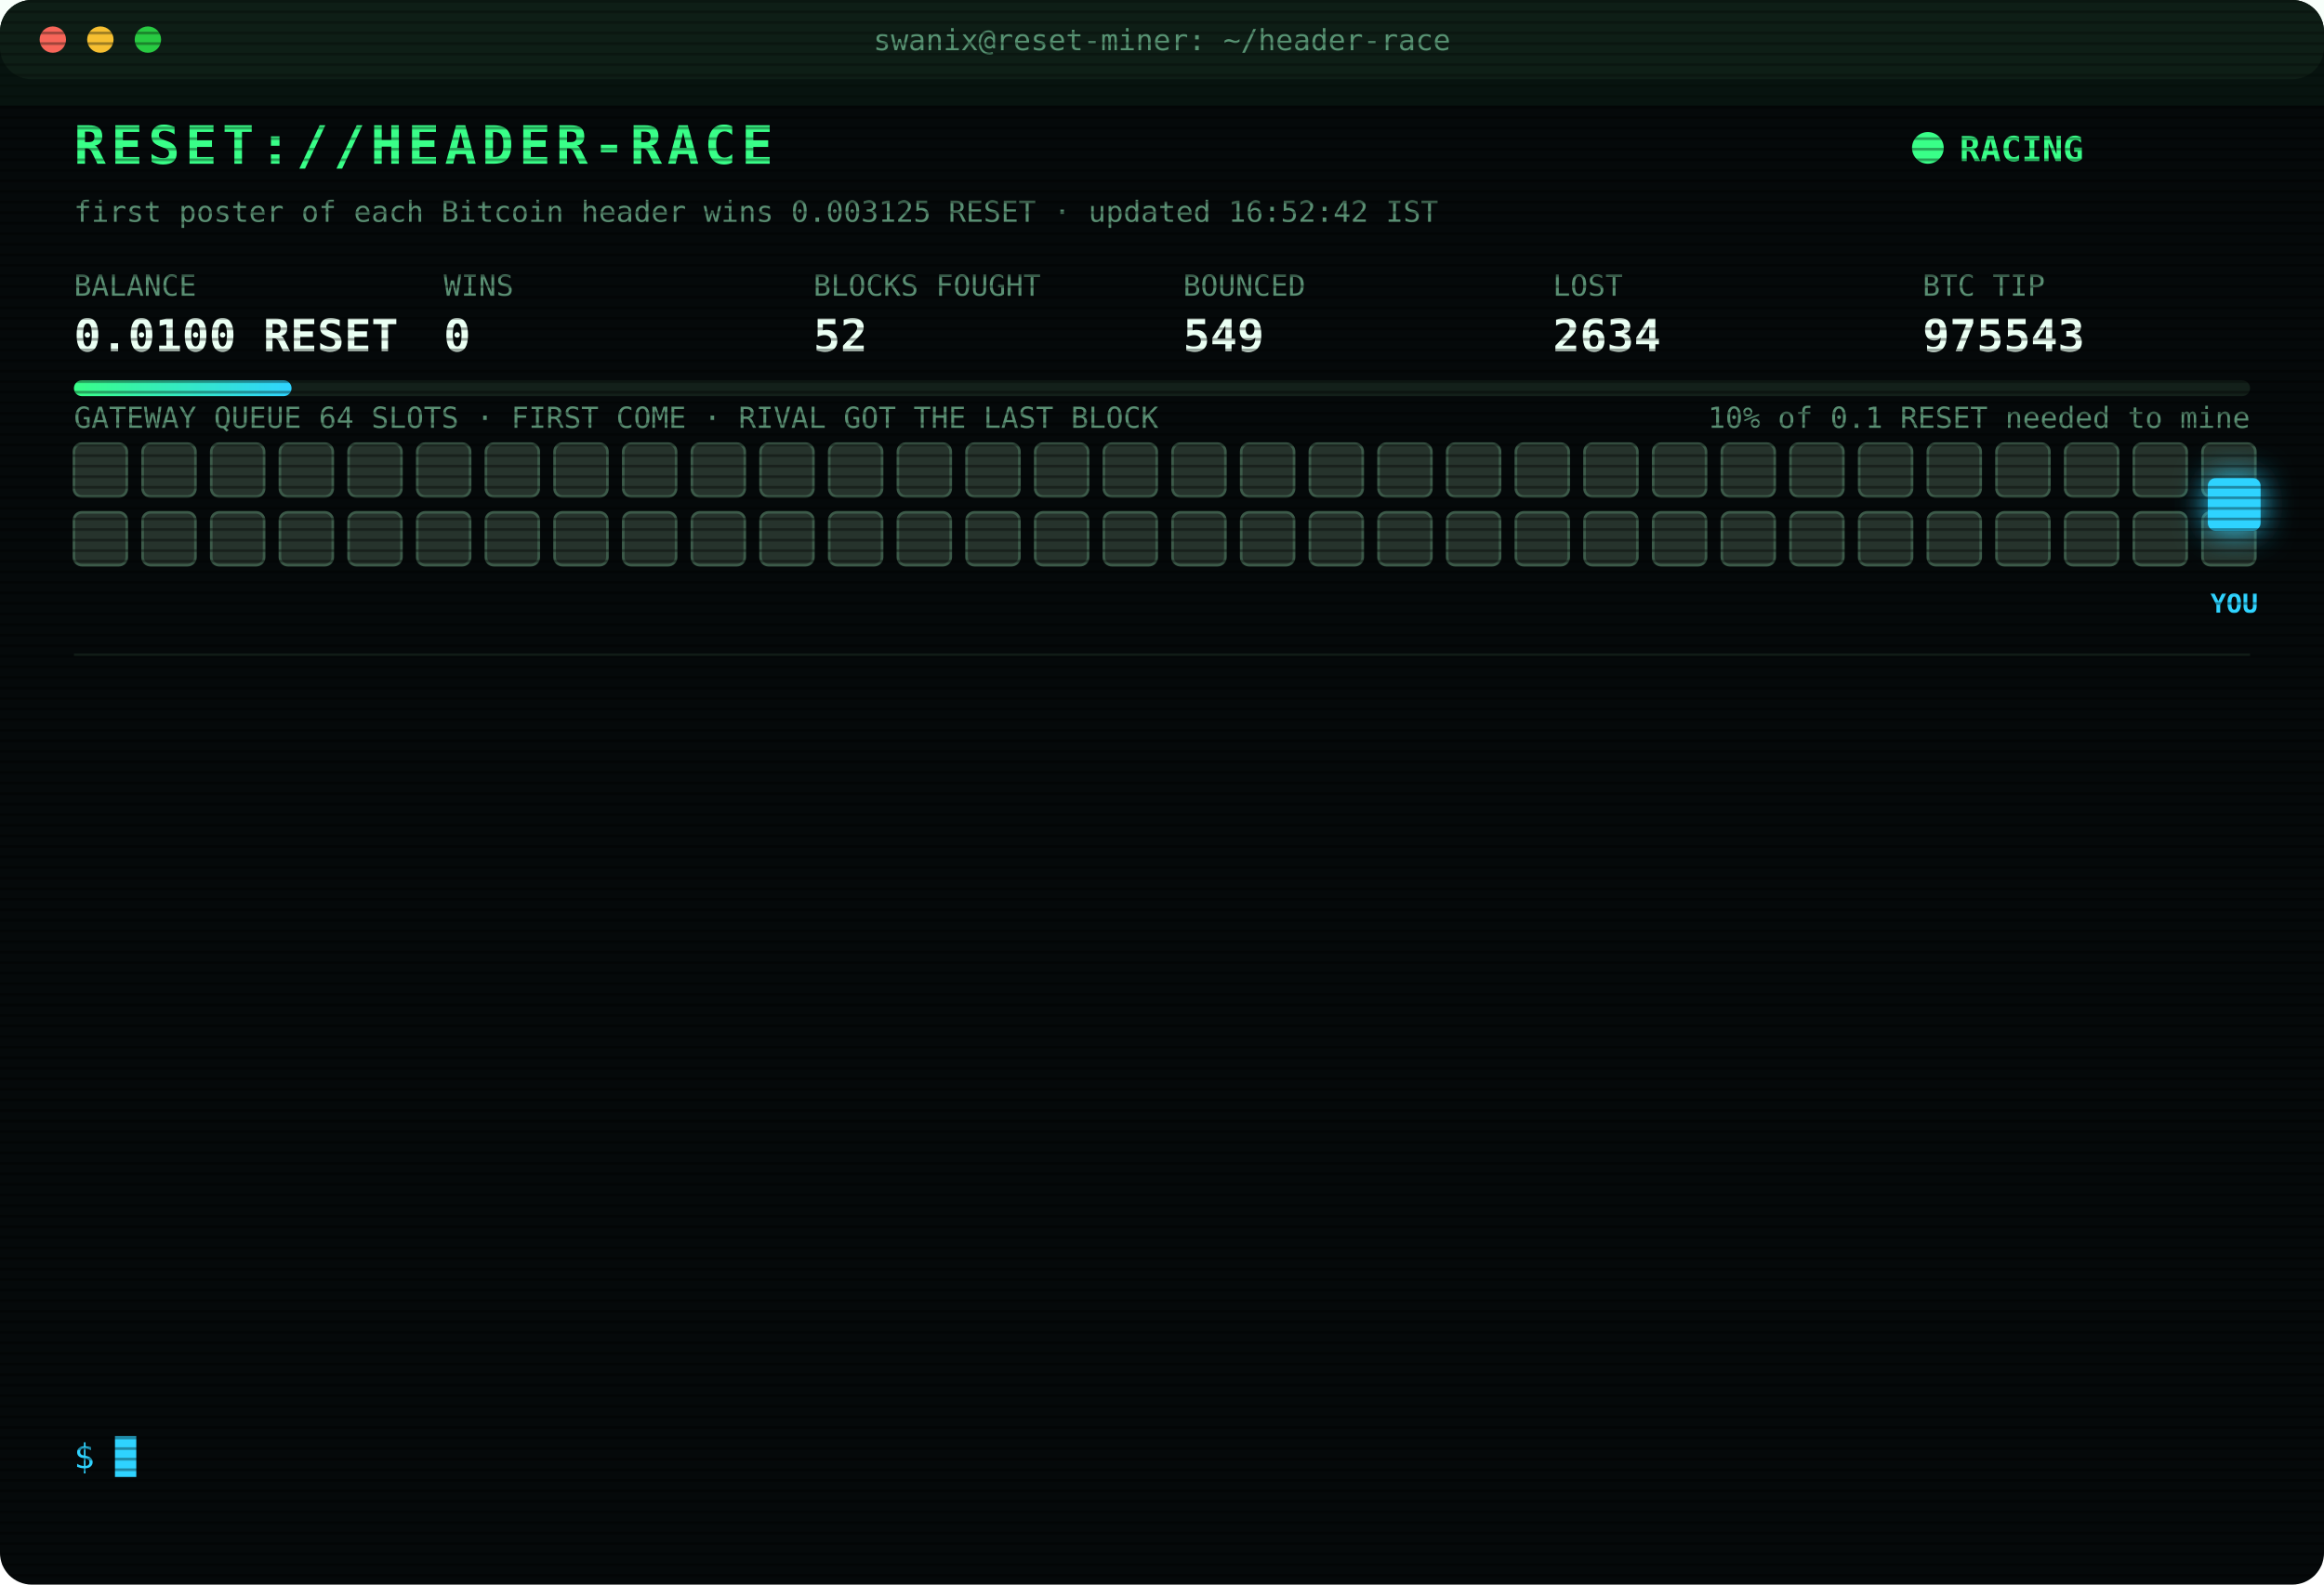
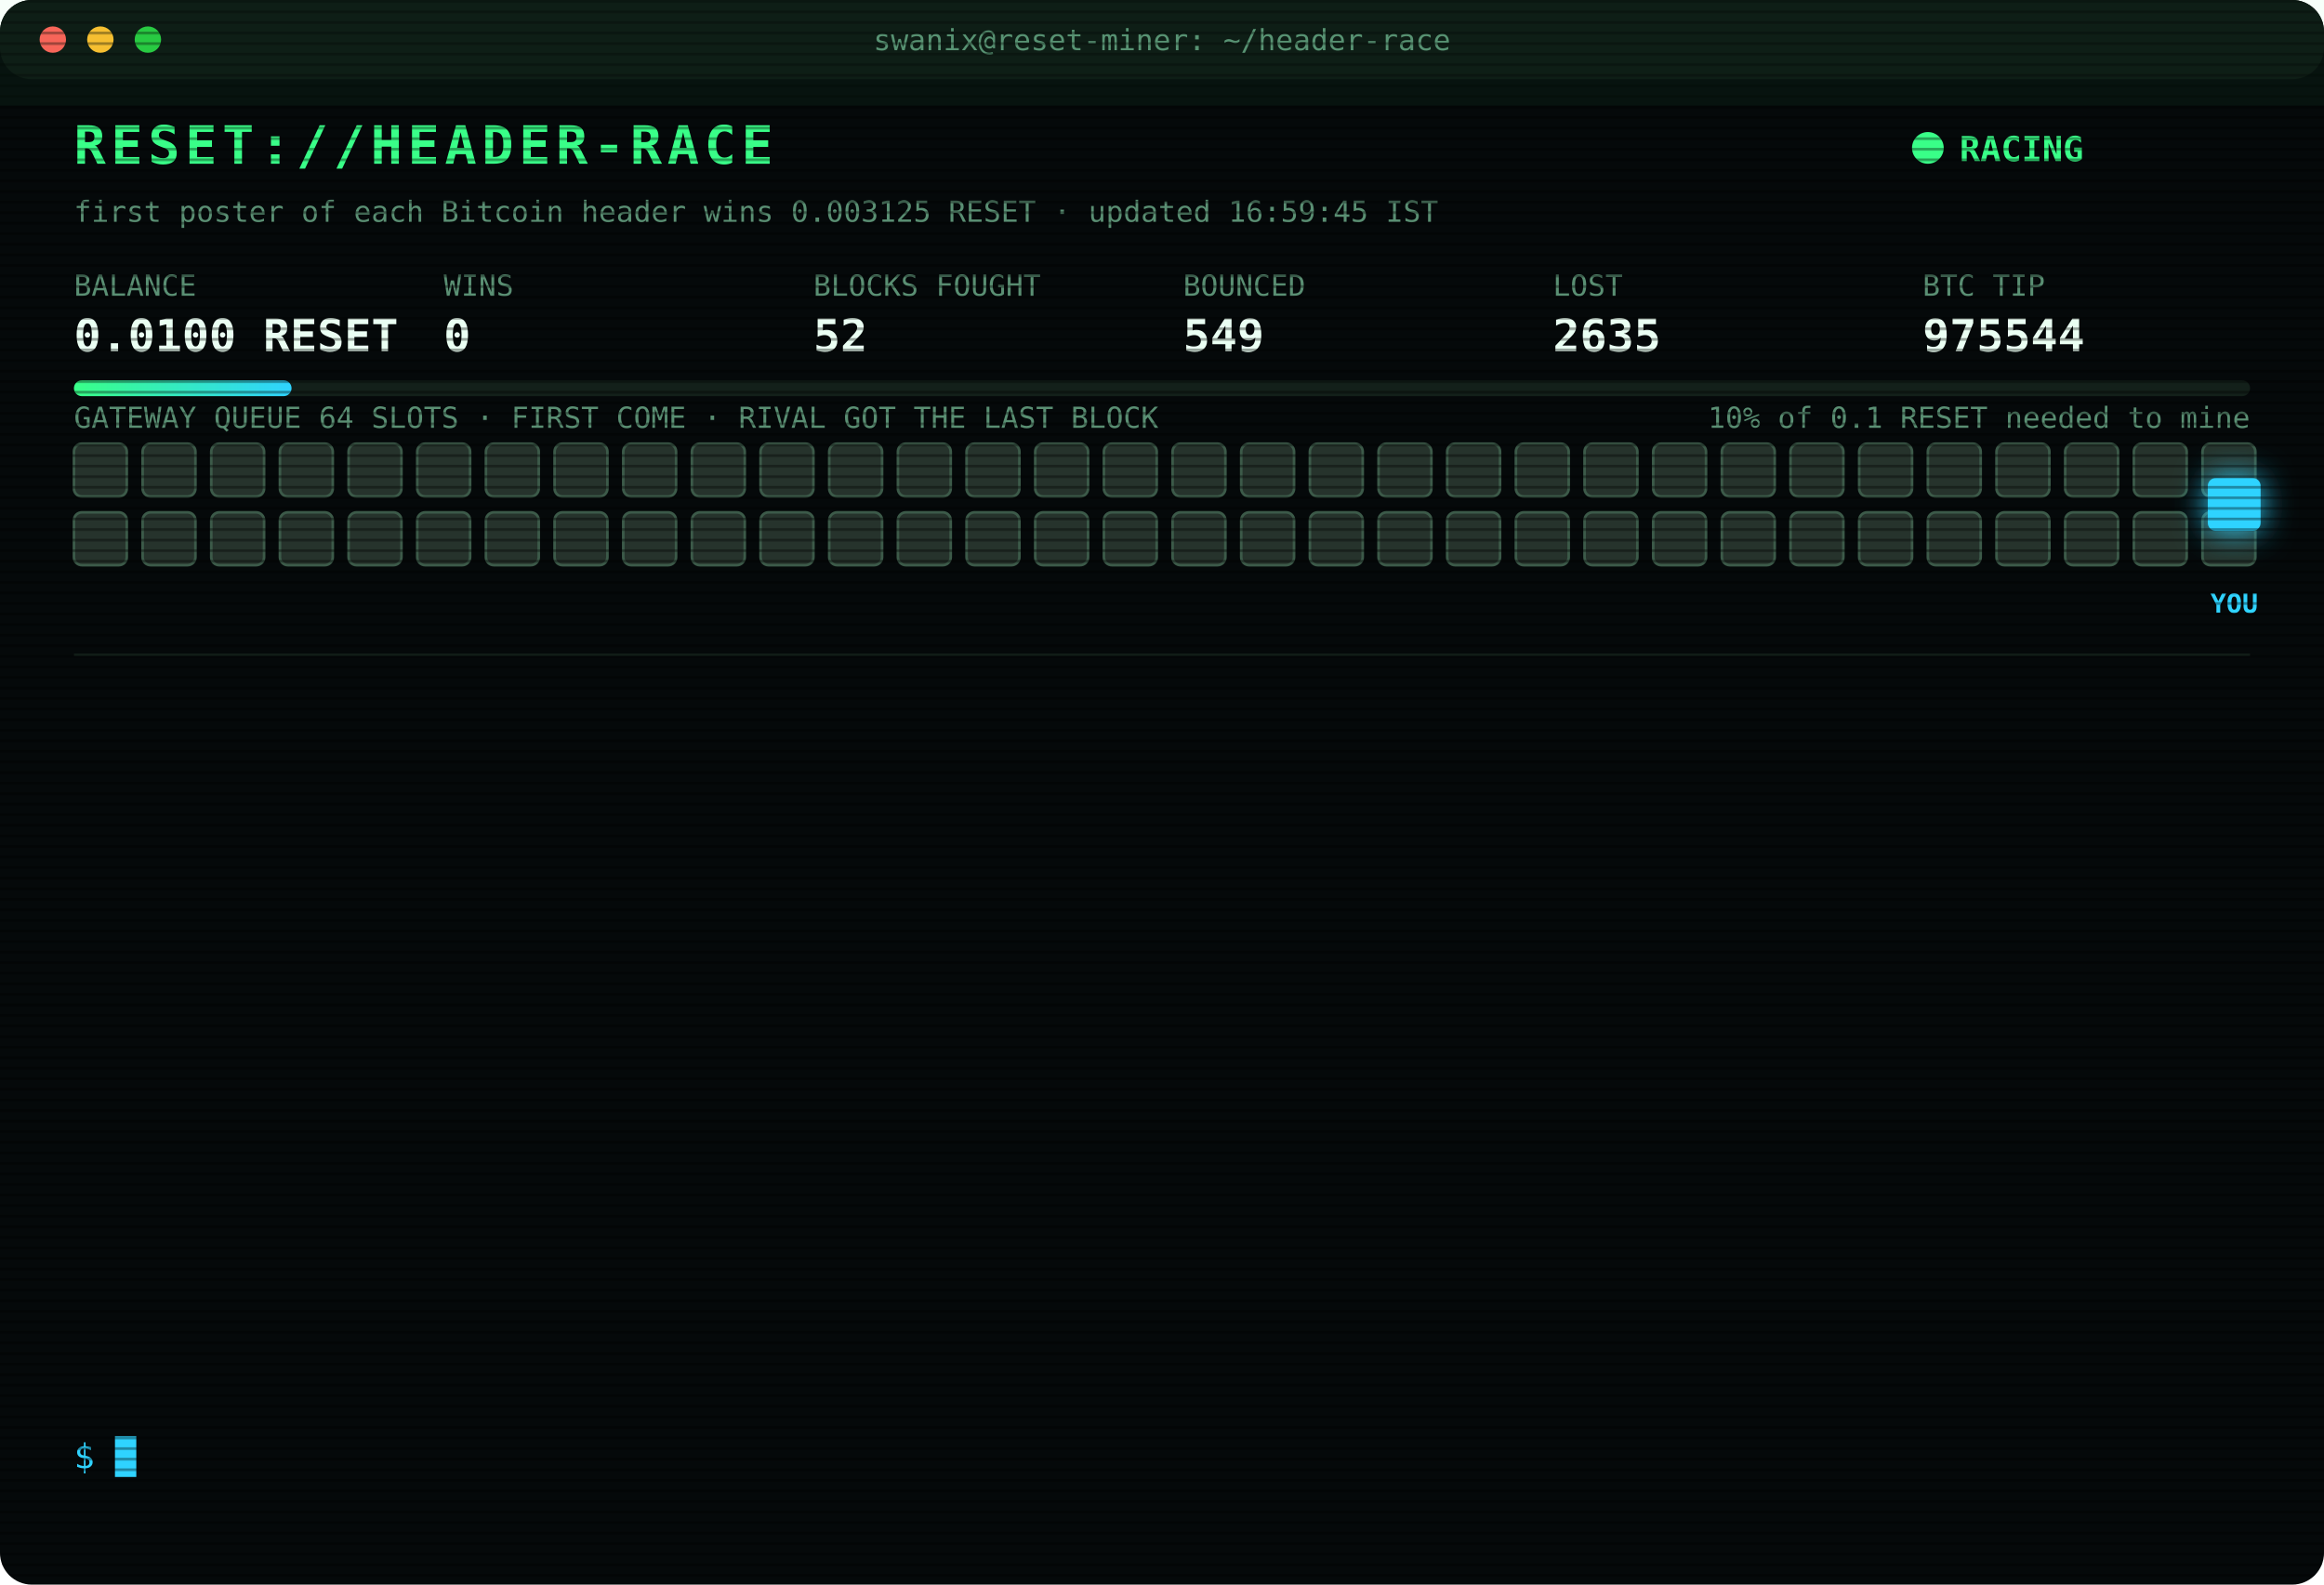
<svg xmlns="http://www.w3.org/2000/svg" width="880" height="600" viewBox="0 0 880 600" font-family="ui-monospace,SFMono-Regular,Menlo,Consolas,monospace">
  <style>
text{font-size:13px;fill:#7CFFB2}
.title{font-size:20px;font-weight:700;fill:#39FF88;letter-spacing:2px;animation:glitch 3s infinite steps(1)}
.sub{fill:#2fd3ff}.k{fill:#5a8f73;font-size:11px}.v{font-size:17px;font-weight:700;fill:#eafff3}
.ts{fill:#3f6b56}.boot{fill:#2fd3ff}.dim{fill:#5a8f73}.bad{fill:#ff4d6d}.warn{fill:#ffd23f}.mag{fill:#ff5cf0}.win{fill:#39FF88;font-weight:700}
.tag{font-size:10px;fill:#2fd3ff;font-weight:700}
.rival{fill:#26332c;stroke:#3c5a49;animation:jam 1.2s infinite alternate}
.idle{fill:#141c18;stroke:#22302a;animation:breathe 4s infinite}
.me{fill:#2fd3ff;filter:drop-shadow(0 0 6px #2fd3ff)}
.hover{animation:nudge 1.1s infinite ease-in-out}.bounce{animation:kick 1.4s infinite}
.ln{opacity:0;animation:in .4s forwards}
.cur{animation:blink 1s infinite steps(1)}
.scan{animation:scan 6s infinite linear}
.led{animation:blink 1.4s infinite}
@keyframes in{from{opacity:0;transform:translateX(-6px)}to{opacity:1;transform:none}}
@keyframes blink{50%{opacity:0}}
@keyframes jam{to{fill:#33463b}}
@keyframes breathe{50%{opacity:.4}}
@keyframes nudge{50%{transform:translateX(-10px)}}
@keyframes kick{0%,100%{transform:none}30%{transform:translateX(-14px)}55%{transform:translateX(10px) translateY(-6px)}}
@keyframes glitch{0%,92%{transform:none}93%{transform:translateX(2px);fill:#ff4d6d}95%{transform:translateX(-2px);fill:#2fd3ff}97%{transform:none}}
@keyframes scan{from{transform:translateY(-40px)}to{transform:translateY(600px)}}
</style>
  <defs>
    <pattern id="sl" width="4" height="4" patternUnits="userSpaceOnUse">
      <rect width="4" height="1" fill="#000" opacity=".35" />
    </pattern>
    <linearGradient id="bar">
      <stop offset="0" stop-color="#39FF88" />
      <stop offset="1" stop-color="#2fd3ff" />
    </linearGradient>
  </defs>
  <rect width="880" height="600" rx="12" fill="#05090a" />
  <rect width="880" height="30" rx="12" fill="#0d1512" />
  <circle cx="20" cy="15" r="5" fill="#ff5f57" />
  <circle cx="38" cy="15" r="5" fill="#febc2e" />
  <circle cx="56" cy="15" r="5" fill="#28c840" />
  <text x="440" y="19" text-anchor="middle" class="k">swanix@reset-miner: ~/header-race</text>
  <text x="28" y="62" class="title">RESET://HEADER-RACE</text>
  <circle class="led" cx="730" cy="56" r="6" fill="#39FF88" />
  <text x="742" y="61" class="win">RACING</text>
-   <text x="28" y="84" class="k">first poster of each Bitcoin header wins 0.003125 RESET · updated 16:52:42 IST</text>
+   <text x="28" y="84" class="k">first poster of each Bitcoin header wins 0.003125 RESET · updated 16:59:45 IST</text>
  <text x="28" y="112" class="k">BALANCE</text>
  <text x="28" y="133" class="v">0.0100 RESET</text>
  <text x="168" y="112" class="k">WINS</text>
  <text x="168" y="133" class="v">0</text>
  <text x="308" y="112" class="k">BLOCKS FOUGHT</text>
  <text x="308" y="133" class="v">52</text>
  <text x="448" y="112" class="k">BOUNCED</text>
  <text x="448" y="133" class="v">549</text>
  <text x="588" y="112" class="k">LOST</text>
-   <text x="588" y="133" class="v">2634</text>
+   <text x="588" y="133" class="v">2635</text>
  <text x="728" y="112" class="k">BTC TIP</text>
-   <text x="728" y="133" class="v">975543</text>
+   <text x="728" y="133" class="v">975544</text>
  <rect x="28" y="144" width="824" height="6" rx="3" fill="#13201a" />
  <rect x="28" y="144" width="82.4" height="6" rx="3" fill="url(#bar)" />
  <text x="852" y="162" text-anchor="end" class="k">10% of 0.1 RESET needed to mine</text>
  <text x="28" y="162" class="k">GATEWAY QUEUE 64 SLOTS · FIRST COME · RIVAL GOT THE LAST BLOCK</text>
  <rect class="rival" x="28" y="168" width="20" height="20" rx="3" style="animation-delay:0.00s" />
  <rect class="rival" x="54" y="168" width="20" height="20" rx="3" style="animation-delay:0.05s" />
  <rect class="rival" x="80" y="168" width="20" height="20" rx="3" style="animation-delay:0.10s" />
  <rect class="rival" x="106" y="168" width="20" height="20" rx="3" style="animation-delay:0.15s" />
  <rect class="rival" x="132" y="168" width="20" height="20" rx="3" style="animation-delay:0.20s" />
  <rect class="rival" x="158" y="168" width="20" height="20" rx="3" style="animation-delay:0.25s" />
  <rect class="rival" x="184" y="168" width="20" height="20" rx="3" style="animation-delay:0.30s" />
  <rect class="rival" x="210" y="168" width="20" height="20" rx="3" style="animation-delay:0.35s" />
  <rect class="rival" x="236" y="168" width="20" height="20" rx="3" style="animation-delay:0.40s" />
  <rect class="rival" x="262" y="168" width="20" height="20" rx="3" style="animation-delay:0.45s" />
  <rect class="rival" x="288" y="168" width="20" height="20" rx="3" style="animation-delay:0.50s" />
  <rect class="rival" x="314" y="168" width="20" height="20" rx="3" style="animation-delay:0.55s" />
  <rect class="rival" x="340" y="168" width="20" height="20" rx="3" style="animation-delay:0.60s" />
  <rect class="rival" x="366" y="168" width="20" height="20" rx="3" style="animation-delay:0.65s" />
  <rect class="rival" x="392" y="168" width="20" height="20" rx="3" style="animation-delay:0.70s" />
  <rect class="rival" x="418" y="168" width="20" height="20" rx="3" style="animation-delay:0.75s" />
  <rect class="rival" x="444" y="168" width="20" height="20" rx="3" style="animation-delay:0.80s" />
  <rect class="rival" x="470" y="168" width="20" height="20" rx="3" style="animation-delay:0.85s" />
  <rect class="rival" x="496" y="168" width="20" height="20" rx="3" style="animation-delay:0.90s" />
  <rect class="rival" x="522" y="168" width="20" height="20" rx="3" style="animation-delay:0.95s" />
  <rect class="rival" x="548" y="168" width="20" height="20" rx="3" style="animation-delay:1.00s" />
  <rect class="rival" x="574" y="168" width="20" height="20" rx="3" style="animation-delay:1.05s" />
  <rect class="rival" x="600" y="168" width="20" height="20" rx="3" style="animation-delay:1.10s" />
  <rect class="rival" x="626" y="168" width="20" height="20" rx="3" style="animation-delay:1.15s" />
  <rect class="rival" x="652" y="168" width="20" height="20" rx="3" style="animation-delay:1.20s" />
  <rect class="rival" x="678" y="168" width="20" height="20" rx="3" style="animation-delay:1.25s" />
  <rect class="rival" x="704" y="168" width="20" height="20" rx="3" style="animation-delay:1.30s" />
  <rect class="rival" x="730" y="168" width="20" height="20" rx="3" style="animation-delay:1.35s" />
  <rect class="rival" x="756" y="168" width="20" height="20" rx="3" style="animation-delay:1.40s" />
  <rect class="rival" x="782" y="168" width="20" height="20" rx="3" style="animation-delay:1.45s" />
  <rect class="rival" x="808" y="168" width="20" height="20" rx="3" style="animation-delay:1.50s" />
  <rect class="rival" x="834" y="168" width="20" height="20" rx="3" style="animation-delay:1.55s" />
  <rect class="rival" x="28" y="194" width="20" height="20" rx="3" style="animation-delay:1.60s" />
  <rect class="rival" x="54" y="194" width="20" height="20" rx="3" style="animation-delay:1.65s" />
  <rect class="rival" x="80" y="194" width="20" height="20" rx="3" style="animation-delay:1.70s" />
  <rect class="rival" x="106" y="194" width="20" height="20" rx="3" style="animation-delay:1.75s" />
  <rect class="rival" x="132" y="194" width="20" height="20" rx="3" style="animation-delay:1.80s" />
  <rect class="rival" x="158" y="194" width="20" height="20" rx="3" style="animation-delay:1.85s" />
  <rect class="rival" x="184" y="194" width="20" height="20" rx="3" style="animation-delay:1.90s" />
  <rect class="rival" x="210" y="194" width="20" height="20" rx="3" style="animation-delay:1.95s" />
  <rect class="rival" x="236" y="194" width="20" height="20" rx="3" style="animation-delay:2.00s" />
  <rect class="rival" x="262" y="194" width="20" height="20" rx="3" style="animation-delay:2.05s" />
  <rect class="rival" x="288" y="194" width="20" height="20" rx="3" style="animation-delay:2.10s" />
  <rect class="rival" x="314" y="194" width="20" height="20" rx="3" style="animation-delay:2.15s" />
  <rect class="rival" x="340" y="194" width="20" height="20" rx="3" style="animation-delay:2.20s" />
  <rect class="rival" x="366" y="194" width="20" height="20" rx="3" style="animation-delay:2.25s" />
  <rect class="rival" x="392" y="194" width="20" height="20" rx="3" style="animation-delay:2.30s" />
  <rect class="rival" x="418" y="194" width="20" height="20" rx="3" style="animation-delay:2.35s" />
  <rect class="rival" x="444" y="194" width="20" height="20" rx="3" style="animation-delay:2.40s" />
  <rect class="rival" x="470" y="194" width="20" height="20" rx="3" style="animation-delay:2.45s" />
  <rect class="rival" x="496" y="194" width="20" height="20" rx="3" style="animation-delay:2.50s" />
  <rect class="rival" x="522" y="194" width="20" height="20" rx="3" style="animation-delay:2.55s" />
  <rect class="rival" x="548" y="194" width="20" height="20" rx="3" style="animation-delay:2.60s" />
  <rect class="rival" x="574" y="194" width="20" height="20" rx="3" style="animation-delay:2.65s" />
  <rect class="rival" x="600" y="194" width="20" height="20" rx="3" style="animation-delay:2.70s" />
  <rect class="rival" x="626" y="194" width="20" height="20" rx="3" style="animation-delay:2.75s" />
  <rect class="rival" x="652" y="194" width="20" height="20" rx="3" style="animation-delay:2.80s" />
  <rect class="rival" x="678" y="194" width="20" height="20" rx="3" style="animation-delay:2.85s" />
  <rect class="rival" x="704" y="194" width="20" height="20" rx="3" style="animation-delay:2.90s" />
  <rect class="rival" x="730" y="194" width="20" height="20" rx="3" style="animation-delay:2.95s" />
  <rect class="rival" x="756" y="194" width="20" height="20" rx="3" style="animation-delay:3.00s" />
  <rect class="rival" x="782" y="194" width="20" height="20" rx="3" style="animation-delay:3.05s" />
  <rect class="rival" x="808" y="194" width="20" height="20" rx="3" style="animation-delay:3.10s" />
  <rect class="rival" x="834" y="194" width="20" height="20" rx="3" style="animation-delay:3.15s" />
  <g class="hover">
    <rect class="me" x="836" y="181" width="20" height="20" rx="3" />
    <text class="tag" x="846" y="232" text-anchor="middle">YOU</text>
  </g>
  <line x1="28" x2="852" y1="248" y2="248" stroke="#13201a" />
  <g class="ln" style="animation-delay:0.40s">
-     <text x="28" y="270" class="ts">13:15:26</text>
-     <text x="104" y="270" class="boot">[BOOT] racer v3 online · 3 feeds · stint 340m</text>
+     <text x="28" y="270" class="ts">13:21:11</text>
+     <text x="104" y="270" class="bad">[LOST] #975530 taken by a rival miner</text>
  </g>
  <g class="ln" style="animation-delay:0.65s">
-     <text x="28" y="292" class="ts">13:21:11</text>
-     <text x="104" y="292" class="bad">[LOST] #975530 taken by a rival miner</text>
+     <text x="28" y="292" class="ts">13:55:23</text>
+     <text x="104" y="292" class="bad">[LOST] #975531 taken by a rival miner</text>
  </g>
  <g class="ln" style="animation-delay:0.90s">
-     <text x="28" y="314" class="ts">13:55:23</text>
-     <text x="104" y="314" class="bad">[LOST] #975531 taken by a rival miner</text>
+     <text x="28" y="314" class="ts">13:56:48</text>
+     <text x="104" y="314" class="bad">[LOST] #975532 taken by a rival miner</text>
  </g>
  <g class="ln" style="animation-delay:1.15s">
-     <text x="28" y="336" class="ts">13:56:48</text>
-     <text x="104" y="336" class="bad">[LOST] #975532 taken by a rival miner</text>
+     <text x="28" y="336" class="ts">14:27:06</text>
+     <text x="104" y="336" class="bad">[LOST] #975534 taken by a rival miner</text>
  </g>
  <g class="ln" style="animation-delay:1.40s">
-     <text x="28" y="358" class="ts">14:27:06</text>
-     <text x="104" y="358" class="bad">[LOST] #975534 taken by a rival miner</text>
+     <text x="28" y="358" class="ts">14:45:47</text>
+     <text x="104" y="358" class="bad">[LOST] #975535 taken by a rival miner</text>
  </g>
  <g class="ln" style="animation-delay:1.65s">
-     <text x="28" y="380" class="ts">14:45:47</text>
-     <text x="104" y="380" class="bad">[LOST] #975535 taken by a rival miner</text>
+     <text x="28" y="380" class="ts">15:08:45</text>
+     <text x="104" y="380" class="bad">[LOST] #975536 taken by a rival miner</text>
  </g>
  <g class="ln" style="animation-delay:1.90s">
-     <text x="28" y="402" class="ts">15:08:45</text>
-     <text x="104" y="402" class="bad">[LOST] #975536 taken by a rival miner</text>
+     <text x="28" y="402" class="ts">15:57:43</text>
+     <text x="104" y="402" class="bad">[LOST] #975537 taken by a rival miner</text>
  </g>
  <g class="ln" style="animation-delay:2.15s">
-     <text x="28" y="424" class="ts">15:57:43</text>
-     <text x="104" y="424" class="bad">[LOST] #975537 taken by a rival miner</text>
+     <text x="28" y="424" class="ts">16:04:21</text>
+     <text x="104" y="424" class="bad">[LOST] #975538 taken by a rival miner</text>
  </g>
  <g class="ln" style="animation-delay:2.40s">
-     <text x="28" y="446" class="ts">16:04:21</text>
-     <text x="104" y="446" class="bad">[LOST] #975538 taken by a rival miner</text>
+     <text x="28" y="446" class="ts">16:29:49</text>
+     <text x="104" y="446" class="bad">[LOST] #975539 taken by a rival miner</text>
  </g>
  <g class="ln" style="animation-delay:2.65s">
-     <text x="28" y="468" class="ts">16:29:49</text>
-     <text x="104" y="468" class="bad">[LOST] #975539 taken by a rival miner</text>
+     <text x="28" y="468" class="ts">16:31:00</text>
+     <text x="104" y="468" class="bad">[LOST] #975540 taken by a rival miner</text>
  </g>
  <g class="ln" style="animation-delay:2.90s">
-     <text x="28" y="490" class="ts">16:31:00</text>
-     <text x="104" y="490" class="bad">[LOST] #975540 taken by a rival miner</text>
+     <text x="28" y="490" class="ts">16:52:15</text>
+     <text x="104" y="490" class="bad">[LOST] #975542 taken by a rival miner</text>
  </g>
  <g class="ln" style="animation-delay:3.15s">
-     <text x="28" y="512" class="ts">16:52:15</text>
-     <text x="104" y="512" class="bad">[LOST] #975542 taken by a rival miner</text>
+     <text x="28" y="512" class="ts">16:52:42</text>
+     <text x="104" y="512" class="bad">[LOST] #975543 taken by a rival miner</text>
  </g>
  <g class="ln" style="animation-delay:3.40s">
-     <text x="28" y="534" class="ts">16:52:42</text>
-     <text x="104" y="534" class="bad">[LOST] #975543 taken by a rival miner</text>
+     <text x="28" y="534" class="ts">16:59:45</text>
+     <text x="104" y="534" class="bad">[LOST] #975544 taken by a rival miner</text>
  </g>
  <text x="28" y="556" class="sub">$ <tspan class="cur">█</tspan>
  </text>
  <rect width="880" height="600" rx="12" fill="url(#sl)" pointer-events="none" />
  <rect class="scan" width="880" height="40" fill="#39FF88" opacity=".04" />
</svg>
